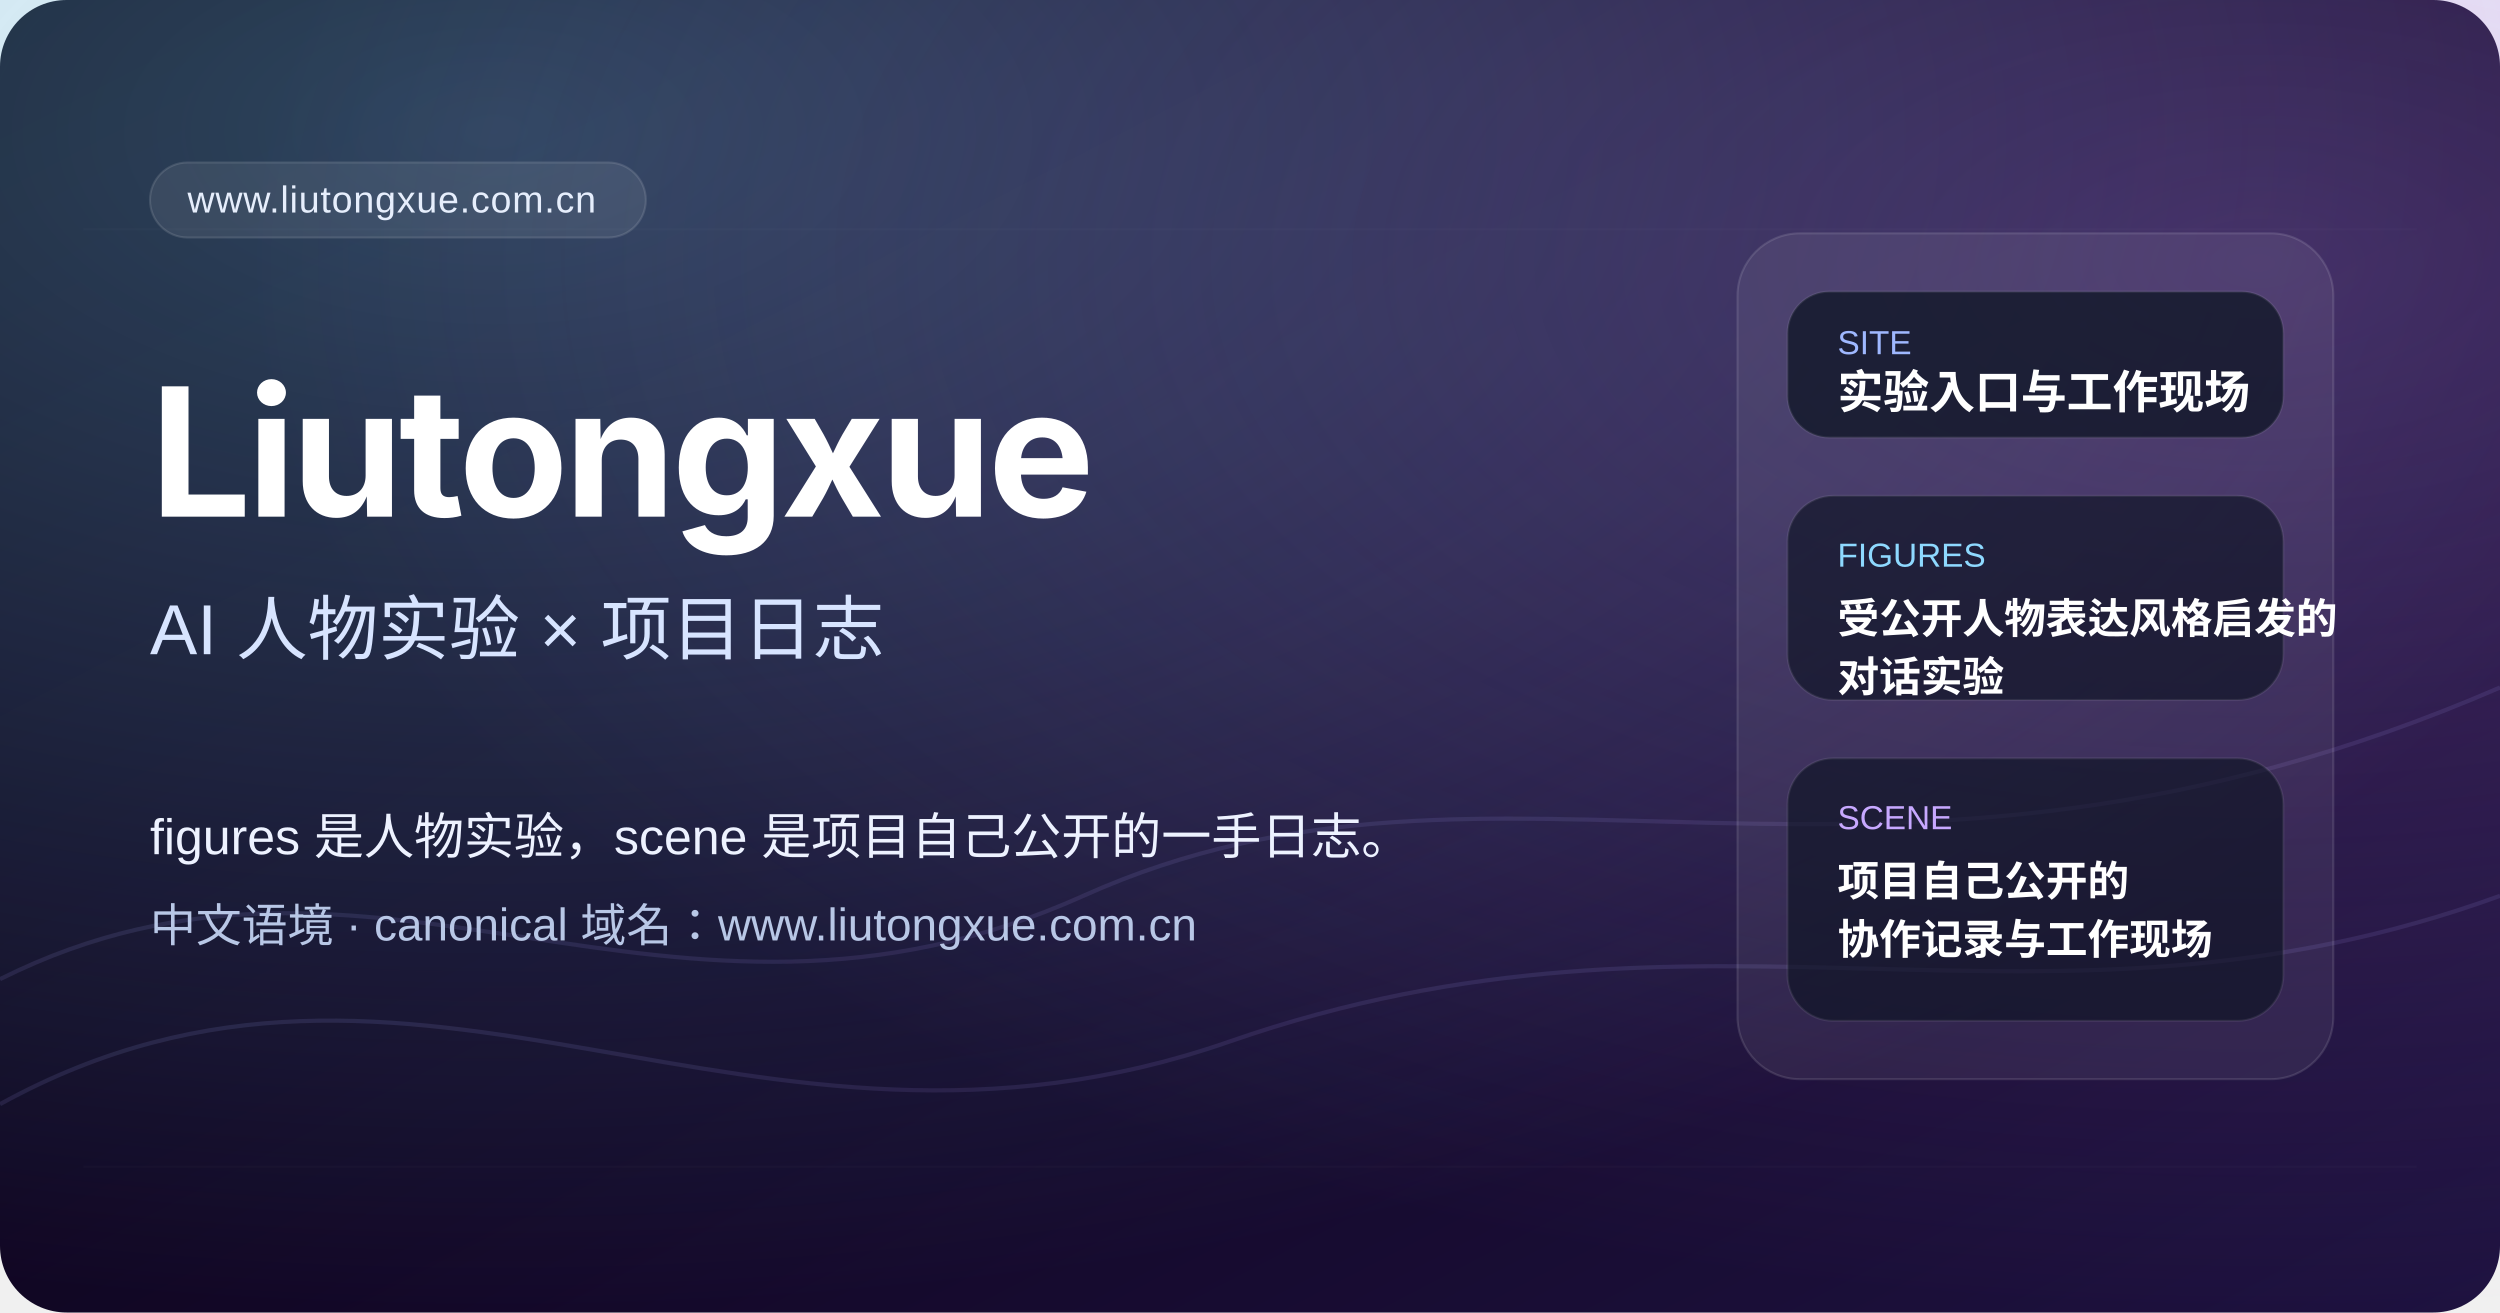
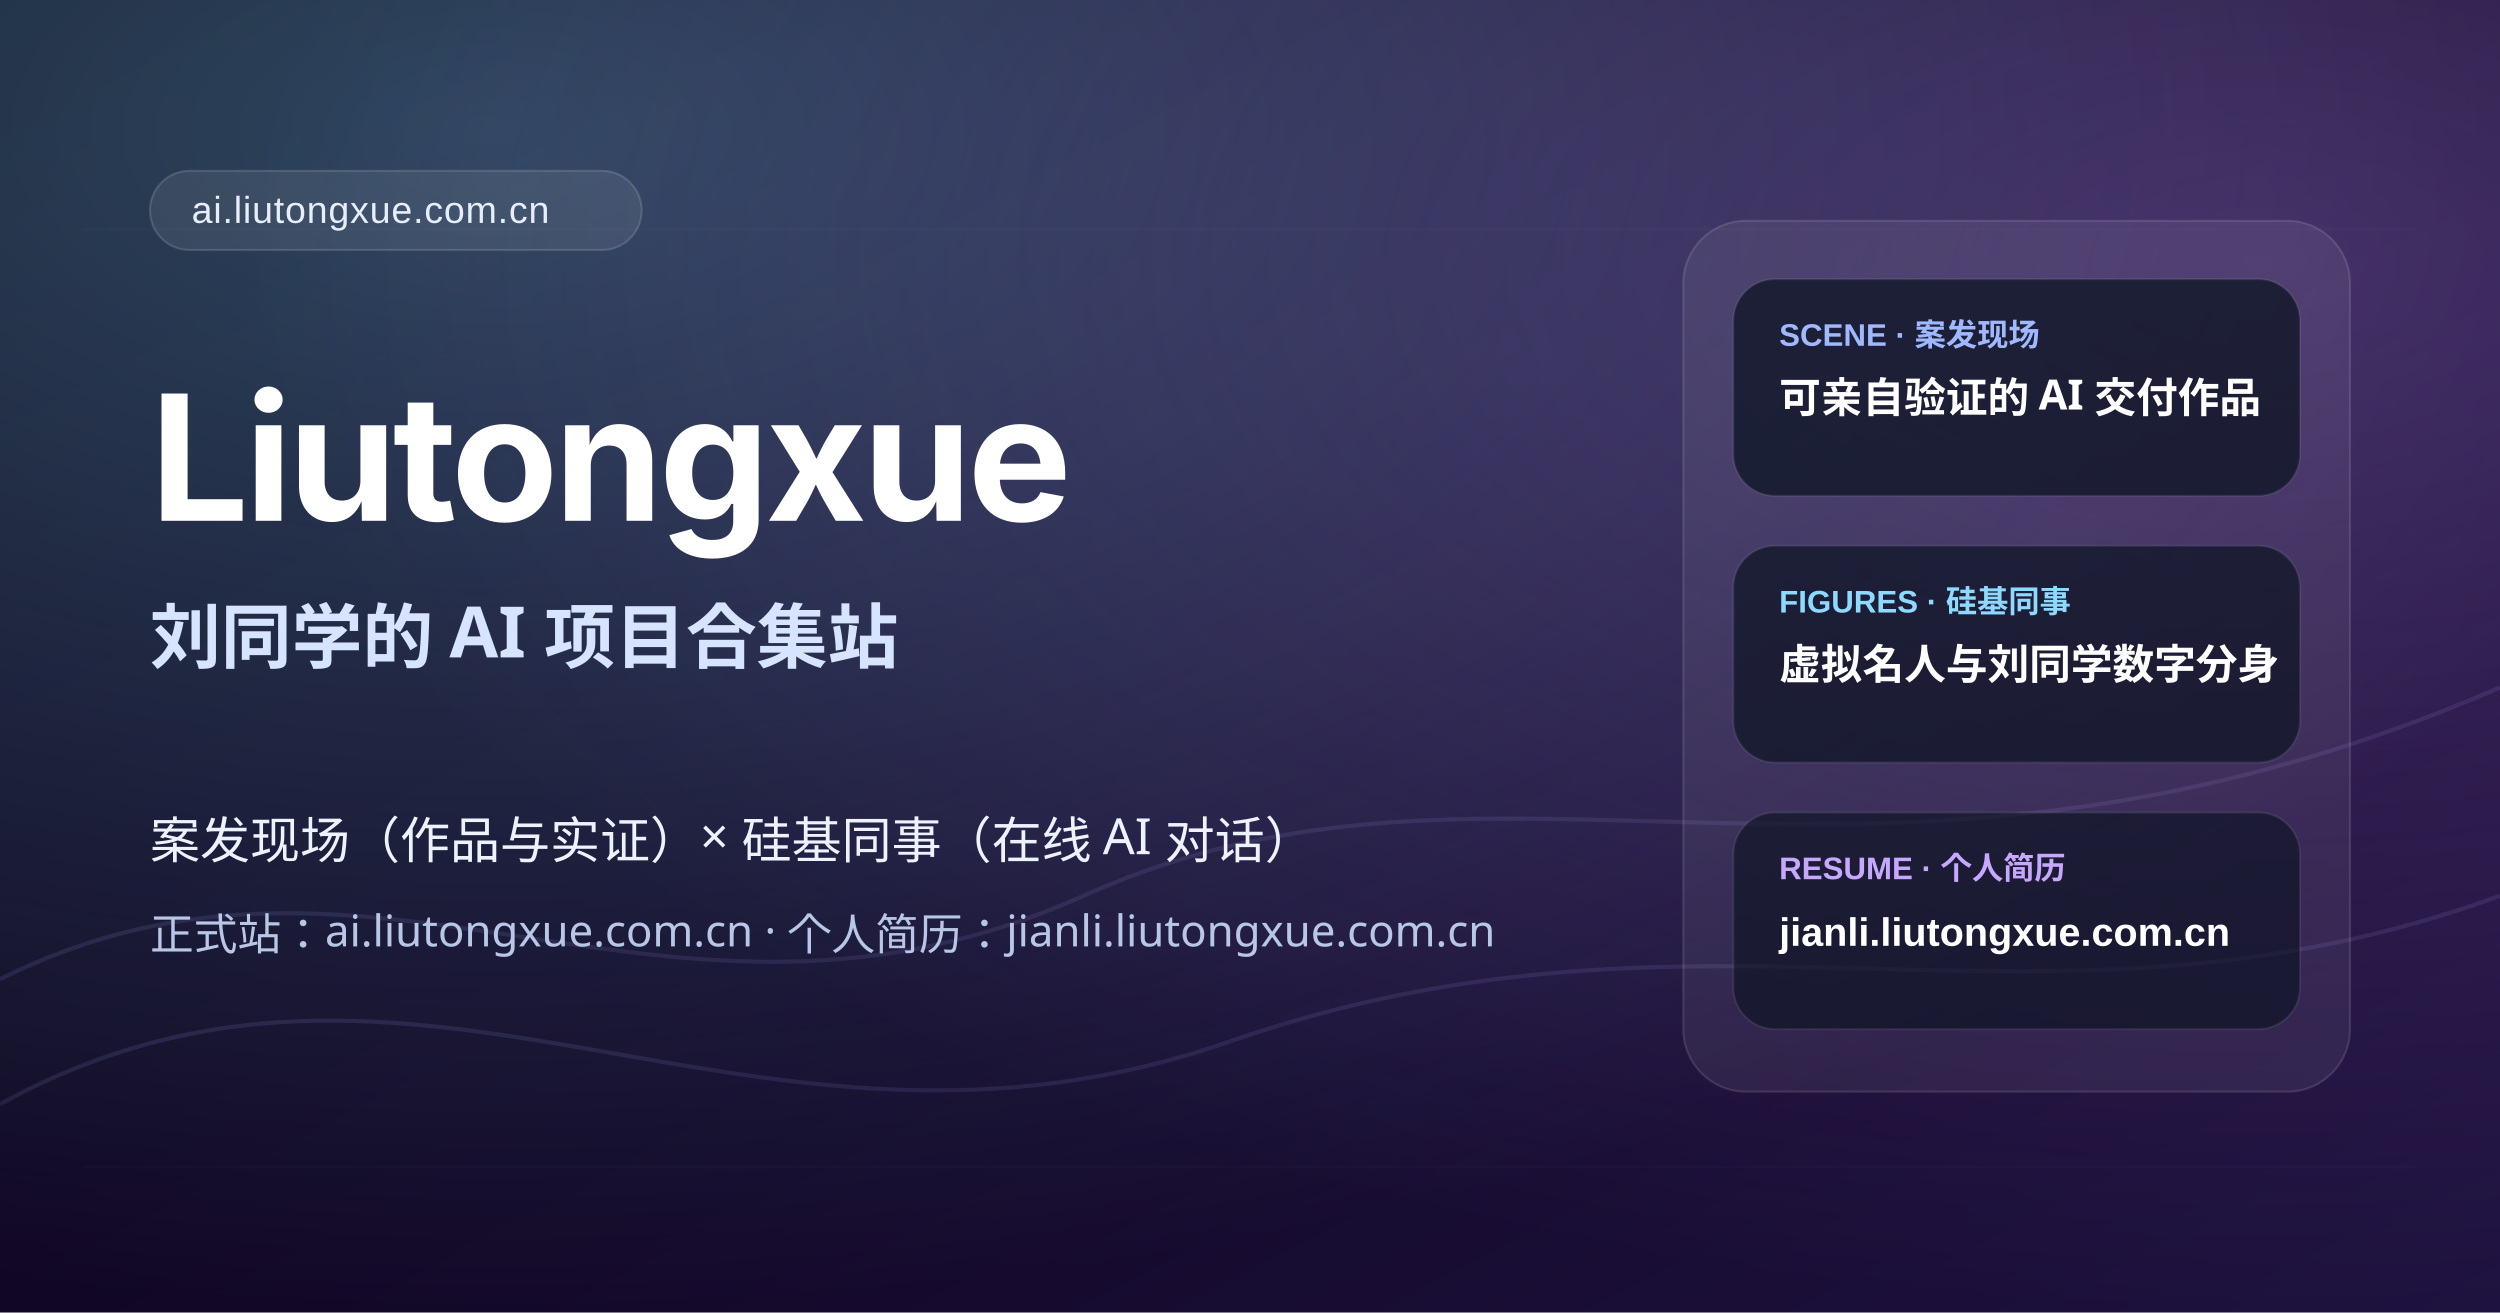
<svg xmlns="http://www.w3.org/2000/svg" width="1200" height="630" viewBox="0 0 1200 630" role="img" aria-labelledby="title desc">
  <defs>
    <linearGradient id="bg" x1="0" y1="0" x2="1" y2="1">
      <stop offset="0%" stop-color="#070210" />
      <stop offset="55%" stop-color="#120726" />
      <stop offset="100%" stop-color="#1e1240" />
    </linearGradient>
    <radialGradient id="glowA" cx="0.2" cy="0.1" r="0.9">
      <stop offset="0%" stop-color="#7dd3fc" stop-opacity="0.32" />
      <stop offset="100%" stop-color="#7dd3fc" stop-opacity="0" />
    </radialGradient>
    <radialGradient id="glowB" cx="0.9" cy="0.2" r="0.8">
      <stop offset="0%" stop-color="#c084fc" stop-opacity="0.26" />
      <stop offset="100%" stop-color="#c084fc" stop-opacity="0" />
    </radialGradient>
    <linearGradient id="line" x1="0" y1="0" x2="1" y2="1">
      <stop offset="0%" stop-color="#93c5fd" stop-opacity="0.75" />
      <stop offset="100%" stop-color="#c084fc" stop-opacity="0.55" />
    </linearGradient>
  </defs>
-   <rect width="1200" height="630" rx="32" fill="url(#bg)" />
+   <rect width="1200" height="630" fill="url(#bg)" />
  <rect width="1200" height="630" fill="url(#glowA)" />
  <rect width="1200" height="630" fill="url(#glowB)" />
  <g opacity="0.18">
    <path d="M0 470 C180 380 320 520 520 430 C720 340 900 460 1200 330" fill="none" stroke="url(#line)" stroke-width="2" />
    <path d="M0 530 C200 420 360 580 590 500 C820 420 980 510 1200 430" fill="none" stroke="url(#line)" stroke-width="2" />
    <path d="M40 110 H1160" stroke="#ffffff" stroke-opacity="0.08" />
    <path d="M40 560 H1160" stroke="#ffffff" stroke-opacity="0.08" />
  </g>
-   <g transform="translate(72 78)">
-     <rect x="0" y="0" width="238" height="36" rx="18" fill="#ffffff" fill-opacity="0.08" stroke="#ffffff" stroke-opacity="0.12" />
-     <text x="18" y="24" fill="#e6eefc" font-size="18" font-family="PingFang SC, SF Pro Display, Helvetica Neue, Arial, sans-serif" letter-spacing="0.4">www.liutongxue.com.cn</text>
-     <text x="0" y="170" fill="#ffffff" font-size="86" font-weight="700" font-family="SF Pro Display, Inter, Helvetica Neue, Arial, sans-serif" letter-spacing="-2">Liutongxue</text>
-     <text x="0" y="236" fill="#d7e4ff" font-size="34" font-family="PingFang SC, SF Pro Display, Helvetica Neue, Arial, sans-serif">AI 人物实验 × 项目日志</text>
-     <text x="0" y="332" fill="#edf2ff" font-size="24" font-family="PingFang SC, SF Pro Display, Helvetica Neue, Arial, sans-serif">figures 是人物实验，scene 是项目自己公开的一手日志。</text>
-     <text x="0" y="374" fill="#b8c7e6" font-size="22" font-family="PingFang SC, SF Pro Display, Helvetica Neue, Arial, sans-serif">中文语境 · canonical 域名：www.liutongxue.com.cn</text>
+   <g transform="translate(72 82)">
+     <rect x="0" y="0" width="236" height="38" rx="19" fill="#ffffff" fill-opacity="0.08" stroke="#ffffff" stroke-opacity="0.14" />
+     <text x="20" y="25" fill="#e6eefc" font-size="18" font-family="Microsoft YaHei, PingFang SC, Segoe UI, Arial, sans-serif" letter-spacing="0.4">ai.liutongxue.com.cn</text>
+     <text x="0" y="168" fill="#ffffff" font-size="84" font-weight="700" font-family="Segoe UI, Inter, Helvetica Neue, Arial, sans-serif" letter-spacing="-2">Liutongxue</text>
+     <text x="0" y="236" fill="#d7e4ff" font-size="34" font-weight="600" font-family="Microsoft YaHei, PingFang SC, sans-serif">刘同学的 AI 项目合集站</text>
+     <text x="0" y="330" fill="#edf2ff" font-size="24" font-family="Microsoft YaHei, PingFang SC, sans-serif">案发现场（作品与实证）× 硅基同事（在线 AI 对话）</text>
+     <text x="0" y="374" fill="#b8c7e6" font-size="21" font-family="Microsoft YaHei, PingFang SC, sans-serif">正式站：ai.liutongxue.com.cn · 个人简历：jianli.liutongxue.com.cn</text>
  </g>
-   <g transform="translate(834 112)">
-     <rect x="0" y="0" width="286" height="406" rx="30" fill="#ffffff" fill-opacity="0.07" stroke="#ffffff" stroke-opacity="0.12" />
-     <rect x="24" y="28" width="238" height="70" rx="20" fill="#0b1221" fill-opacity="0.72" stroke="#ffffff" stroke-opacity="0.08" />
-     <text x="48" y="58" fill="#9fb8ff" font-size="16" font-family="SF Pro Display, Helvetica Neue, Arial, sans-serif">SITE</text>
-     <text x="48" y="84" fill="#ffffff" font-size="22" font-weight="600" font-family="PingFang SC, SF Pro Display, Helvetica Neue, Arial, sans-serif">实验入口与工作现场</text>
-     <rect x="24" y="126" width="238" height="98" rx="22" fill="#0b1221" fill-opacity="0.64" stroke="#ffffff" stroke-opacity="0.08" />
-     <text x="48" y="160" fill="#8ed9ff" font-size="16" font-family="SF Pro Display, Helvetica Neue, Arial, sans-serif">FIGURES</text>
-     <text x="48" y="192" fill="#ffffff" font-size="20" font-weight="600" font-family="PingFang SC, SF Pro Display, Helvetica Neue, Arial, sans-serif">受公开人物表达风格启发的</text>
-     <text x="48" y="220" fill="#ffffff" font-size="20" font-weight="600" font-family="PingFang SC, SF Pro Display, Helvetica Neue, Arial, sans-serif">对话实验</text>
-     <rect x="24" y="252" width="238" height="126" rx="22" fill="#0b1221" fill-opacity="0.64" stroke="#ffffff" stroke-opacity="0.08" />
-     <text x="48" y="286" fill="#c7a8ff" font-size="16" font-family="SF Pro Display, Helvetica Neue, Arial, sans-serif">SCENE</text>
-     <text x="48" y="318" fill="#ffffff" font-size="20" font-weight="600" font-family="PingFang SC, SF Pro Display, Helvetica Neue, Arial, sans-serif">项目自己公开的</text>
-     <text x="48" y="346" fill="#ffffff" font-size="20" font-weight="600" font-family="PingFang SC, SF Pro Display, Helvetica Neue, Arial, sans-serif">协作记录与工作现场</text>
+   <g transform="translate(808 106)">
+     <rect x="0" y="0" width="320" height="418" rx="30" fill="#ffffff" fill-opacity="0.07" stroke="#ffffff" stroke-opacity="0.12" />
+     <rect x="24" y="28" width="272" height="104" rx="20" fill="#0b1221" fill-opacity="0.72" stroke="#ffffff" stroke-opacity="0.08" />
+     <text x="46" y="60" fill="#9fb8ff" font-size="15" font-weight="600" font-family="Segoe UI, Arial, sans-serif">SCENE · 案发现场</text>
+     <text x="46" y="92" fill="#ffffff" font-size="20" font-weight="600" font-family="Microsoft YaHei, PingFang SC, sans-serif">可亲自验证的 AI 交付作品</text>
+     <rect x="24" y="156" width="272" height="104" rx="20" fill="#0b1221" fill-opacity="0.68" stroke="#ffffff" stroke-opacity="0.08" />
+     <text x="46" y="188" fill="#8ed9ff" font-size="15" font-weight="600" font-family="Segoe UI, Arial, sans-serif">FIGURES · 硅基同事</text>
+     <text x="46" y="220" fill="#ffffff" font-size="20" font-weight="600" font-family="Microsoft YaHei, PingFang SC, sans-serif">虚拟名人与刘同学数字分身</text>
+     <rect x="24" y="284" width="272" height="104" rx="20" fill="#0b1221" fill-opacity="0.64" stroke="#ffffff" stroke-opacity="0.08" />
+     <text x="46" y="316" fill="#c7a8ff" font-size="15" font-weight="600" font-family="Segoe UI, Arial, sans-serif">RESUME · 个人简历</text>
+     <text x="46" y="348" fill="#ffffff" font-size="19" font-weight="600" font-family="Segoe UI, Arial, sans-serif">jianli.liutongxue.com.cn</text>
  </g>
</svg>
